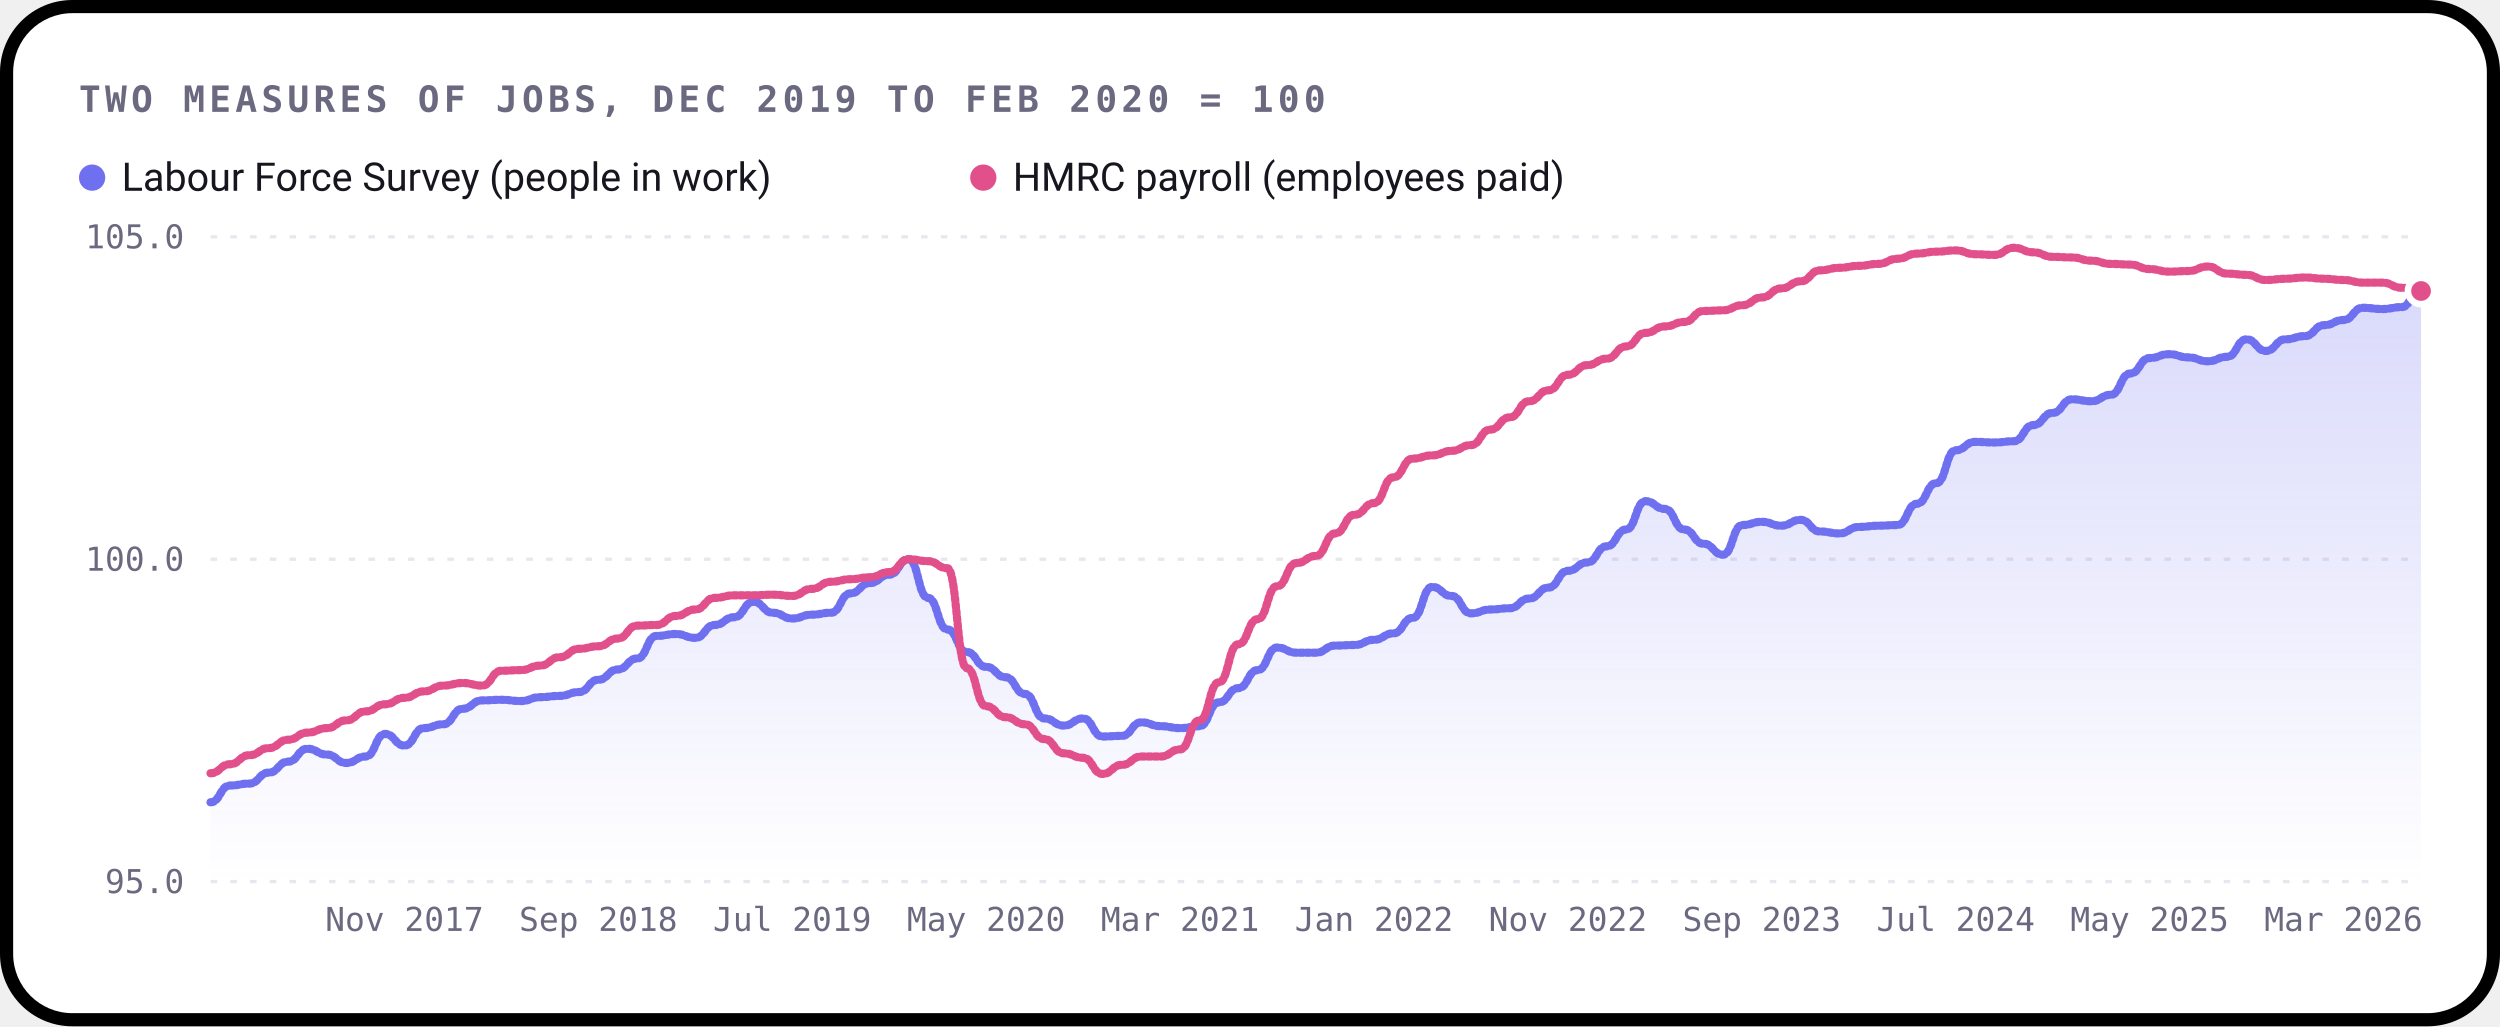
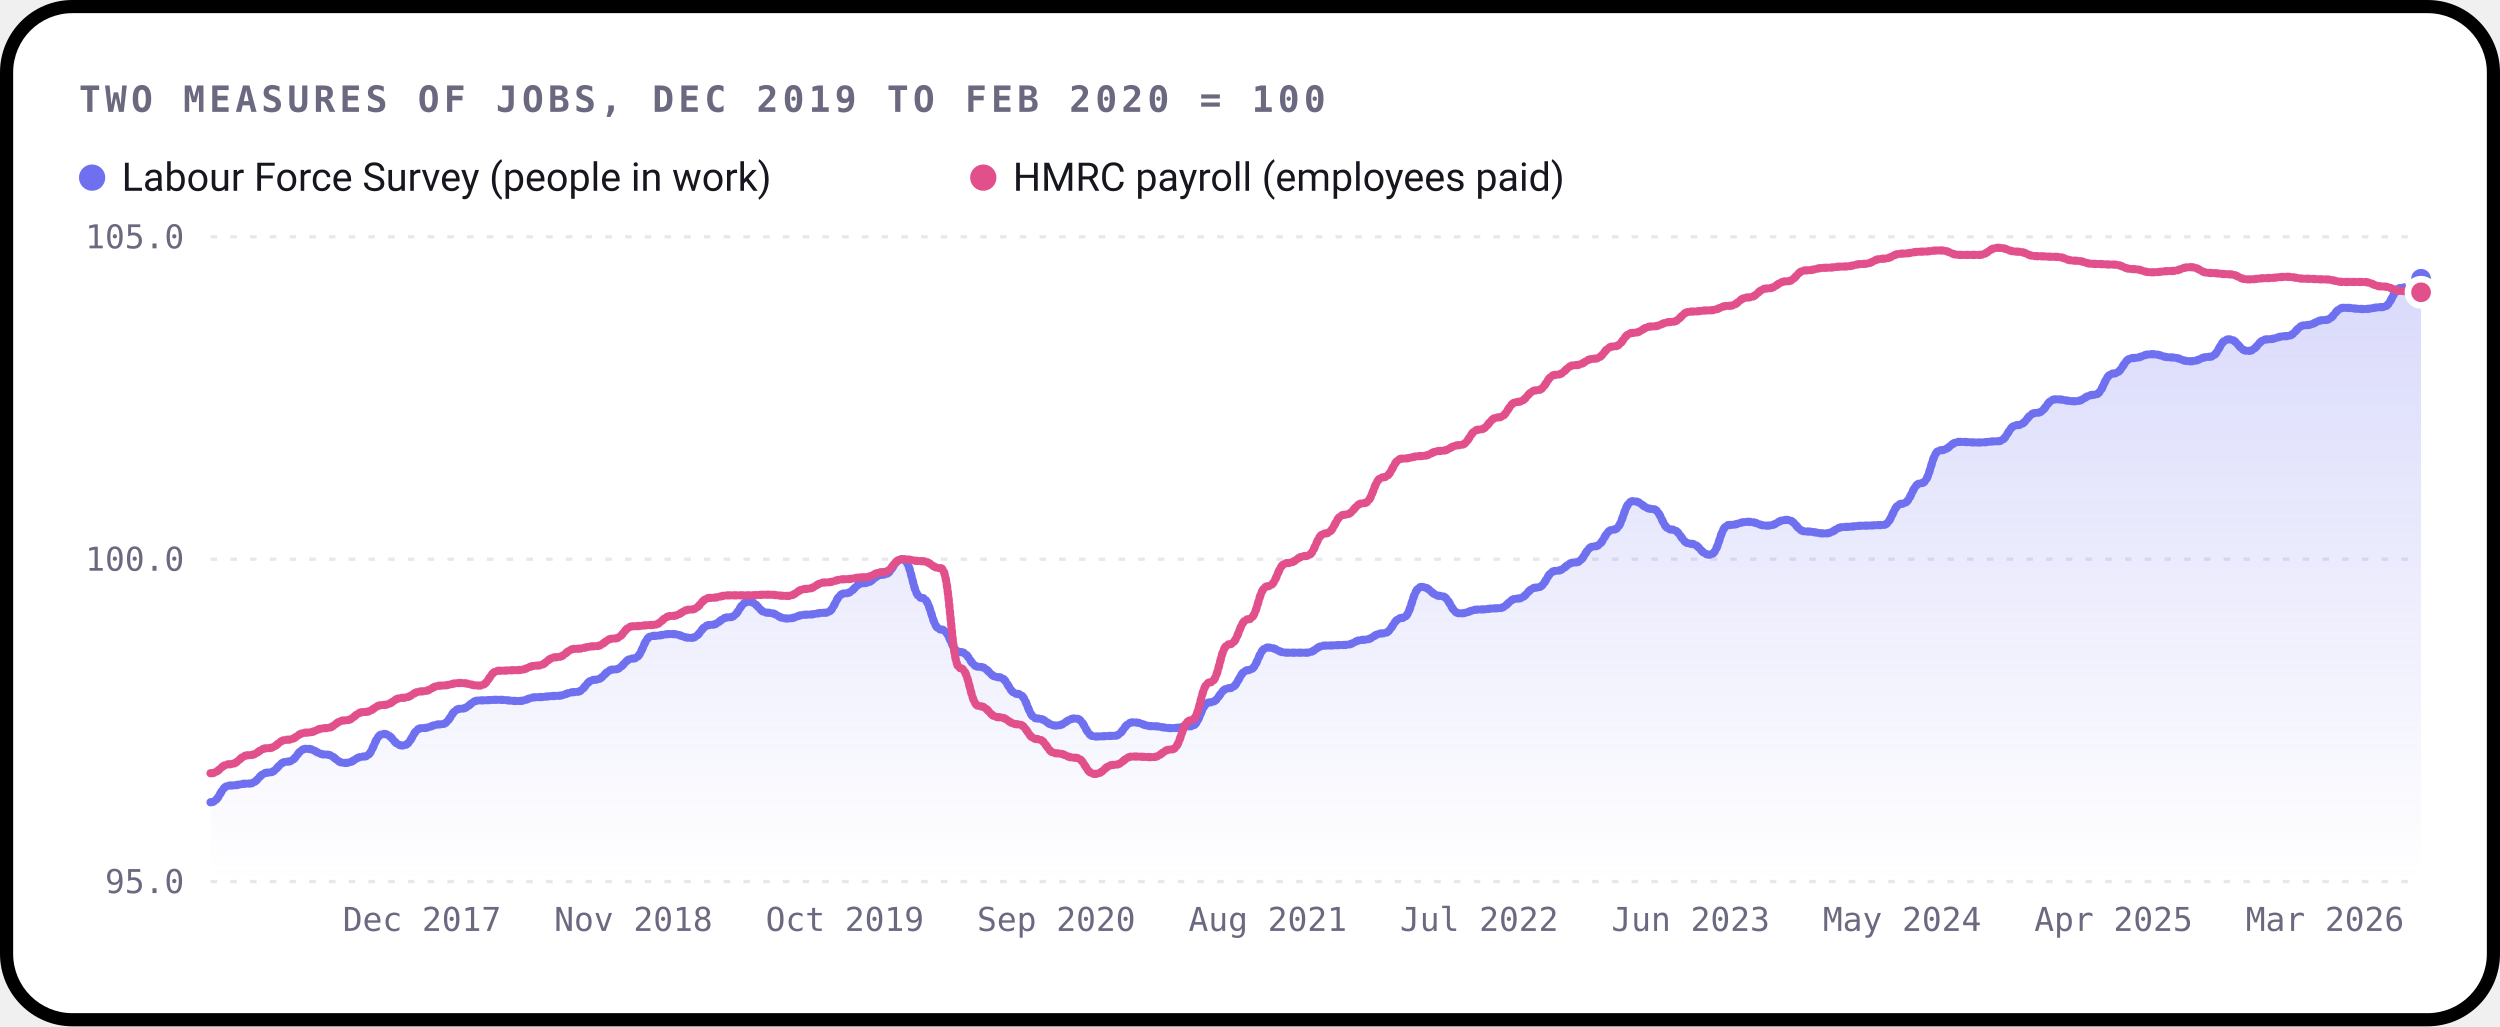
- <svg xmlns="http://www.w3.org/2000/svg" viewBox="0 0 760 312" width="760" height="312" role="img" aria-label="Two measures of jobs, Dec 2019 to Feb 2020 = 100: 2 series over 115 points">
+ <svg xmlns="http://www.w3.org/2000/svg" viewBox="0 0 760 312" width="760" height="312" role="img" aria-label="Two measures of jobs, Dec 2019 to Feb 2020 = 100: 2 series over 116 points">
  <rect width="760" height="312" rx="22" fill="#000000" />
  <rect x="4" y="4" width="752" height="304" rx="18" fill="#ffffff" />
  <text x="24" y="34" fill="#6b6980" font-family="ui-monospace,SFMono-Regular,Menlo,Consolas,monospace" font-size="11" font-weight="600" letter-spacing="1.3">TWO MEASURES OF JOBS, DEC 2019 TO FEB 2020 = 100</text>
  <circle cx="28" cy="54" r="4" fill="#6E70F0" />
  <text x="37" y="58" fill="#17161f" font-family="ui-sans-serif,system-ui,-apple-system,'Segoe UI',Roboto,Helvetica,Arial,sans-serif" font-size="12">Labour Force Survey (people in work)</text>
  <circle cx="298.92" cy="54" r="4" fill="#E2508C" />
  <text x="307.92" y="58" fill="#17161f" font-family="ui-sans-serif,system-ui,-apple-system,'Segoe UI',Roboto,Helvetica,Arial,sans-serif" font-size="12">HMRC payroll (employees paid)</text>
  <line x1="64" x2="736" y1="268" y2="268" stroke="#e8e6ef" stroke-dasharray="2 4" />
  <text x="56" y="271.5" fill="#6b6980" font-family="ui-monospace,SFMono-Regular,Menlo,Consolas,monospace" font-size="10" text-anchor="end">95.0</text>
  <line x1="64" x2="736" y1="170" y2="170" stroke="#e8e6ef" stroke-dasharray="2 4" />
  <text x="56" y="173.5" fill="#6b6980" font-family="ui-monospace,SFMono-Regular,Menlo,Consolas,monospace" font-size="10" text-anchor="end">100.0</text>
  <line x1="64" x2="736" y1="72" y2="72" stroke="#e8e6ef" stroke-dasharray="2 4" />
  <text x="56" y="75.5" fill="#6b6980" font-family="ui-monospace,SFMono-Regular,Menlo,Consolas,monospace" font-size="10" text-anchor="end">105.0</text>
  <text x="64" y="283" fill="#6b6980" font-family="ui-monospace,SFMono-Regular,Menlo,Consolas,monospace" font-size="10" text-anchor="start" />
-   <text x="122.95" y="283" fill="#6b6980" font-family="ui-monospace,SFMono-Regular,Menlo,Consolas,monospace" font-size="10" text-anchor="middle">Nov 2017</text>
-   <text x="181.89" y="283" fill="#6b6980" font-family="ui-monospace,SFMono-Regular,Menlo,Consolas,monospace" font-size="10" text-anchor="middle">Sep 2018</text>
-   <text x="240.84" y="283" fill="#6b6980" font-family="ui-monospace,SFMono-Regular,Menlo,Consolas,monospace" font-size="10" text-anchor="middle">Jul 2019</text>
-   <text x="299.79" y="283" fill="#6b6980" font-family="ui-monospace,SFMono-Regular,Menlo,Consolas,monospace" font-size="10" text-anchor="middle">May 2020</text>
-   <text x="358.74" y="283" fill="#6b6980" font-family="ui-monospace,SFMono-Regular,Menlo,Consolas,monospace" font-size="10" text-anchor="middle">Mar 2021</text>
-   <text x="417.68" y="283" fill="#6b6980" font-family="ui-monospace,SFMono-Regular,Menlo,Consolas,monospace" font-size="10" text-anchor="middle">Jan 2022</text>
-   <text x="476.63" y="283" fill="#6b6980" font-family="ui-monospace,SFMono-Regular,Menlo,Consolas,monospace" font-size="10" text-anchor="middle">Nov 2022</text>
-   <text x="535.58" y="283" fill="#6b6980" font-family="ui-monospace,SFMono-Regular,Menlo,Consolas,monospace" font-size="10" text-anchor="middle">Sep 2023</text>
-   <text x="594.53" y="283" fill="#6b6980" font-family="ui-monospace,SFMono-Regular,Menlo,Consolas,monospace" font-size="10" text-anchor="middle">Jul 2024</text>
-   <text x="653.47" y="283" fill="#6b6980" font-family="ui-monospace,SFMono-Regular,Menlo,Consolas,monospace" font-size="10" text-anchor="middle">May 2025</text>
-   <text x="712.42" y="283" fill="#6b6980" font-family="ui-monospace,SFMono-Regular,Menlo,Consolas,monospace" font-size="10" text-anchor="middle">Mar 2026</text>
+   <text x="128.28" y="283" fill="#6b6980" font-family="ui-monospace,SFMono-Regular,Menlo,Consolas,monospace" font-size="10" text-anchor="middle">Dec 2017</text>
+   <text x="192.56" y="283" fill="#6b6980" font-family="ui-monospace,SFMono-Regular,Menlo,Consolas,monospace" font-size="10" text-anchor="middle">Nov 2018</text>
+   <text x="256.83" y="283" fill="#6b6980" font-family="ui-monospace,SFMono-Regular,Menlo,Consolas,monospace" font-size="10" text-anchor="middle">Oct 2019</text>
+   <text x="321.11" y="283" fill="#6b6980" font-family="ui-monospace,SFMono-Regular,Menlo,Consolas,monospace" font-size="10" text-anchor="middle">Sep 2020</text>
+   <text x="385.39" y="283" fill="#6b6980" font-family="ui-monospace,SFMono-Regular,Menlo,Consolas,monospace" font-size="10" text-anchor="middle">Aug 2021</text>
+   <text x="449.67" y="283" fill="#6b6980" font-family="ui-monospace,SFMono-Regular,Menlo,Consolas,monospace" font-size="10" text-anchor="middle">Jul 2022</text>
+   <text x="513.95" y="283" fill="#6b6980" font-family="ui-monospace,SFMono-Regular,Menlo,Consolas,monospace" font-size="10" text-anchor="middle">Jun 2023</text>
+   <text x="578.23" y="283" fill="#6b6980" font-family="ui-monospace,SFMono-Regular,Menlo,Consolas,monospace" font-size="10" text-anchor="middle">May 2024</text>
+   <text x="642.5" y="283" fill="#6b6980" font-family="ui-monospace,SFMono-Regular,Menlo,Consolas,monospace" font-size="10" text-anchor="middle">Apr 2025</text>
+   <text x="706.78" y="283" fill="#6b6980" font-family="ui-monospace,SFMono-Regular,Menlo,Consolas,monospace" font-size="10" text-anchor="middle">Mar 2026</text>
  <defs>
-     <linearGradient id="bzcga9j1n" x1="0" y1="0" x2="0" y2="1">
+     <linearGradient id="bzcg1n8sukg1" x1="0" y1="0" x2="0" y2="1">
      <stop offset="0" stop-color="#6E70F0" stop-opacity=".26" />
      <stop offset="1" stop-color="#6E70F0" stop-opacity="0" />
    </linearGradient>
  </defs>
-   <path d="M64,243.89C66.95,243.89 66.95,238.8 69.89,238.8C72.84,238.8 72.84,238.21 75.79,238.21C78.74,238.21 78.74,234.88 81.68,234.88C84.63,234.88 84.63,231.54 87.58,231.54C90.53,231.54 90.53,227.62 93.47,227.62C96.42,227.62 96.42,229.39 99.37,229.39C102.32,229.39 102.32,231.94 105.26,231.94C108.21,231.94 108.21,229.98 111.16,229.98C114.11,229.98 114.11,223.12 117.05,223.12C120,223.12 120,226.64 122.95,226.64C125.89,226.64 125.89,221.35 128.84,221.35C131.79,221.35 131.79,220.18 134.74,220.18C137.68,220.18 137.68,215.47 140.63,215.47C143.58,215.47 143.58,212.92 146.53,212.92C149.47,212.92 149.47,212.73 152.42,212.73C155.37,212.73 155.37,213.12 158.32,213.12C161.26,213.12 161.26,211.94 164.21,211.94C167.16,211.94 167.16,211.55 170.11,211.55C173.05,211.55 173.05,210.38 176,210.38C178.95,210.38 178.95,206.65 181.89,206.65C184.84,206.65 184.84,203.52 187.79,203.52C190.74,203.52 190.74,200.18 193.68,200.18C196.63,200.18 196.63,193.32 199.58,193.32C202.53,193.32 202.53,192.74 205.47,192.74C208.42,192.74 208.42,193.91 211.37,193.91C214.32,193.91 214.32,189.99 217.26,189.99C220.21,189.99 220.21,187.64 223.16,187.64C226.11,187.64 226.11,182.94 229.05,182.94C232,182.94 232,186.27 234.95,186.27C237.89,186.27 237.89,188.03 240.84,188.03C243.79,188.03 243.79,186.86 246.74,186.86C249.68,186.86 249.68,186.27 252.63,186.27C255.58,186.27 255.58,180.39 258.53,180.39C261.47,180.39 261.47,177.25 264.42,177.25C267.37,177.25 267.37,174.7 270.32,174.7C273.26,174.7 273.26,170 276.21,170C279.16,170 279.16,181.76 282.11,181.76C285.05,181.76 285.05,191.36 288,191.36C290.95,191.36 290.95,198.22 293.89,198.22C296.84,198.22 296.84,202.73 299.79,202.73C302.74,202.73 302.74,205.87 305.68,205.87C308.63,205.87 308.63,210.96 311.58,210.96C314.53,210.96 314.53,218.41 317.47,218.41C320.42,218.41 320.42,220.57 323.37,220.57C326.32,220.57 326.32,218.41 329.26,218.41C332.21,218.41 332.21,223.9 335.16,223.9C338.11,223.9 338.11,223.7 341.05,223.7C344,223.7 344,219.59 346.95,219.59C349.89,219.59 349.89,220.76 352.84,220.76C355.79,220.76 355.79,221.35 358.74,221.35C361.68,221.35 361.68,220.76 364.63,220.76C367.58,220.76 367.58,213.51 370.53,213.51C373.47,213.51 373.47,209.2 376.42,209.2C379.37,209.2 379.37,203.71 382.32,203.71C385.26,203.71 385.26,196.85 388.21,196.85C391.16,196.85 391.16,198.42 394.11,198.42C397.05,198.42 397.05,198.42 400,198.42C402.95,198.42 402.95,196.26 405.89,196.26C408.84,196.26 408.84,196.07 411.79,196.07C414.74,196.07 414.74,194.5 417.68,194.5C420.63,194.5 420.63,192.54 423.58,192.54C426.53,192.54 426.53,187.84 429.47,187.84C432.42,187.84 432.42,178.43 435.37,178.43C438.32,178.43 438.32,181.17 441.26,181.17C444.21,181.17 444.21,186.46 447.16,186.46C450.11,186.46 450.11,185.29 453.05,185.29C456,185.29 456,184.9 458.95,184.9C461.89,184.9 461.89,181.96 464.84,181.96C467.79,181.96 467.79,178.62 470.74,178.62C473.68,178.62 473.68,173.53 476.63,173.53C479.58,173.53 479.58,170.98 482.53,170.98C485.47,170.98 485.47,166.08 488.42,166.08C491.37,166.08 491.37,160.98 494.32,160.98C497.26,160.98 497.26,152.36 500.21,152.36C503.16,152.36 503.16,154.71 506.11,154.71C509.05,154.71 509.05,160.98 512,160.98C514.95,160.98 514.95,165.3 517.89,165.3C520.84,165.3 520.84,168.63 523.79,168.63C526.74,168.63 526.74,159.61 529.68,159.61C532.63,159.61 532.63,158.63 535.58,158.63C538.53,158.63 538.53,159.81 541.47,159.81C544.42,159.81 544.42,158.04 547.37,158.04C550.32,158.04 550.32,161.57 553.26,161.57C556.21,161.57 556.21,162.16 559.16,162.16C562.11,162.16 562.11,160.2 565.05,160.2C568,160.2 568,159.81 570.95,159.81C573.89,159.81 573.89,159.61 576.84,159.61C579.79,159.61 579.79,153.14 582.74,153.14C585.68,153.14 585.68,146.87 588.63,146.87C591.58,146.87 591.58,136.88 594.53,136.88C597.47,136.88 597.47,134.33 600.42,134.33C603.37,134.33 603.37,134.52 606.32,134.52C609.26,134.52 609.26,134.13 612.21,134.13C615.16,134.13 615.16,129.23 618.11,129.23C621.05,129.23 621.05,125.51 624,125.51C626.95,125.51 626.95,121.39 629.89,121.39C632.84,121.39 632.84,121.98 635.79,121.98C638.74,121.98 638.74,120.02 641.68,120.02C644.63,120.02 644.63,113.55 647.58,113.55C650.53,113.55 650.53,108.85 653.47,108.85C656.42,108.85 656.42,107.67 659.37,107.67C662.32,107.67 662.32,108.65 665.26,108.65C668.21,108.65 668.21,109.83 671.16,109.83C674.11,109.83 674.11,108.46 677.05,108.46C680,108.46 680,103.16 682.95,103.16C685.89,103.16 685.89,106.69 688.84,106.69C691.79,106.69 691.79,103.16 694.74,103.16C697.68,103.16 697.68,102.18 700.63,102.18C703.58,102.18 703.58,98.85 706.53,98.85C709.47,98.85 709.47,97.28 712.42,97.28C715.37,97.28 715.37,93.56 718.32,93.56C721.26,93.56 721.26,93.95 724.21,93.95C727.16,93.95 727.16,93.36 730.11,93.36C733.05,93.36 733.05,87.48 736,87.48L736,268L64,268Z" fill="url(#bzcga9j1n)" />
-   <path d="M64,243.89C66.95,243.89 66.95,238.8 69.89,238.8C72.84,238.8 72.84,238.21 75.79,238.21C78.74,238.21 78.74,234.88 81.68,234.88C84.63,234.88 84.63,231.54 87.58,231.54C90.53,231.54 90.53,227.62 93.47,227.62C96.42,227.62 96.42,229.39 99.37,229.39C102.32,229.39 102.32,231.94 105.26,231.94C108.21,231.94 108.21,229.98 111.16,229.98C114.11,229.98 114.11,223.12 117.05,223.12C120,223.12 120,226.64 122.95,226.64C125.89,226.64 125.89,221.35 128.84,221.35C131.79,221.35 131.79,220.18 134.74,220.18C137.68,220.18 137.68,215.47 140.63,215.47C143.58,215.47 143.58,212.92 146.53,212.92C149.47,212.92 149.47,212.73 152.42,212.73C155.37,212.73 155.37,213.12 158.32,213.12C161.26,213.12 161.26,211.94 164.21,211.94C167.16,211.94 167.16,211.55 170.11,211.55C173.05,211.55 173.05,210.38 176,210.38C178.95,210.38 178.95,206.65 181.89,206.65C184.84,206.65 184.84,203.52 187.79,203.52C190.74,203.52 190.74,200.18 193.68,200.18C196.63,200.18 196.63,193.32 199.58,193.32C202.53,193.32 202.53,192.74 205.47,192.74C208.42,192.74 208.42,193.91 211.37,193.91C214.32,193.91 214.32,189.99 217.26,189.99C220.21,189.99 220.21,187.64 223.16,187.64C226.11,187.64 226.11,182.94 229.05,182.94C232,182.94 232,186.27 234.95,186.27C237.89,186.27 237.89,188.03 240.84,188.03C243.79,188.03 243.79,186.86 246.74,186.86C249.68,186.86 249.68,186.27 252.63,186.27C255.58,186.27 255.58,180.39 258.53,180.39C261.47,180.39 261.47,177.25 264.42,177.25C267.37,177.25 267.37,174.7 270.32,174.7C273.26,174.7 273.26,170 276.21,170C279.16,170 279.16,181.76 282.11,181.76C285.05,181.76 285.05,191.36 288,191.36C290.95,191.36 290.95,198.22 293.89,198.22C296.84,198.22 296.84,202.73 299.79,202.73C302.74,202.73 302.74,205.87 305.68,205.87C308.63,205.87 308.63,210.96 311.58,210.96C314.53,210.96 314.53,218.41 317.47,218.41C320.42,218.41 320.42,220.57 323.37,220.57C326.32,220.57 326.32,218.41 329.26,218.41C332.21,218.41 332.21,223.9 335.16,223.9C338.11,223.9 338.11,223.7 341.05,223.7C344,223.7 344,219.59 346.95,219.59C349.89,219.59 349.89,220.76 352.84,220.76C355.79,220.76 355.79,221.35 358.74,221.35C361.68,221.35 361.68,220.76 364.63,220.76C367.58,220.76 367.58,213.51 370.53,213.51C373.47,213.51 373.47,209.2 376.42,209.2C379.37,209.2 379.37,203.71 382.32,203.71C385.26,203.71 385.26,196.85 388.21,196.85C391.16,196.85 391.16,198.42 394.11,198.42C397.05,198.42 397.05,198.42 400,198.42C402.95,198.42 402.95,196.26 405.89,196.26C408.84,196.26 408.84,196.07 411.79,196.07C414.74,196.07 414.74,194.5 417.68,194.5C420.63,194.5 420.63,192.54 423.58,192.54C426.53,192.54 426.53,187.84 429.47,187.84C432.42,187.84 432.42,178.43 435.37,178.43C438.32,178.43 438.32,181.17 441.26,181.17C444.21,181.17 444.21,186.46 447.16,186.46C450.11,186.46 450.11,185.29 453.05,185.29C456,185.29 456,184.9 458.95,184.9C461.89,184.9 461.89,181.96 464.84,181.96C467.79,181.96 467.79,178.62 470.74,178.62C473.68,178.62 473.68,173.53 476.63,173.53C479.58,173.53 479.58,170.98 482.53,170.98C485.47,170.98 485.47,166.08 488.42,166.08C491.37,166.08 491.37,160.98 494.32,160.98C497.26,160.98 497.26,152.36 500.21,152.36C503.16,152.36 503.16,154.71 506.11,154.71C509.05,154.71 509.05,160.98 512,160.98C514.95,160.98 514.95,165.3 517.89,165.3C520.84,165.3 520.84,168.63 523.79,168.63C526.74,168.63 526.74,159.61 529.68,159.61C532.63,159.61 532.63,158.63 535.58,158.63C538.53,158.63 538.53,159.81 541.47,159.81C544.42,159.81 544.42,158.04 547.37,158.04C550.32,158.04 550.32,161.57 553.26,161.57C556.21,161.57 556.21,162.16 559.16,162.16C562.11,162.16 562.11,160.2 565.05,160.2C568,160.2 568,159.81 570.95,159.81C573.89,159.81 573.89,159.61 576.84,159.61C579.79,159.61 579.79,153.14 582.74,153.14C585.68,153.14 585.68,146.87 588.63,146.87C591.58,146.87 591.58,136.88 594.53,136.88C597.47,136.88 597.47,134.33 600.42,134.33C603.37,134.33 603.37,134.52 606.32,134.52C609.26,134.52 609.26,134.13 612.21,134.13C615.16,134.13 615.16,129.23 618.11,129.23C621.05,129.23 621.05,125.51 624,125.51C626.95,125.51 626.95,121.39 629.89,121.39C632.84,121.39 632.84,121.98 635.79,121.98C638.74,121.98 638.74,120.02 641.68,120.02C644.63,120.02 644.63,113.55 647.58,113.55C650.53,113.55 650.53,108.85 653.47,108.85C656.42,108.85 656.42,107.67 659.37,107.67C662.32,107.67 662.32,108.65 665.26,108.65C668.21,108.65 668.21,109.83 671.16,109.83C674.11,109.83 674.11,108.46 677.05,108.46C680,108.46 680,103.16 682.95,103.16C685.89,103.16 685.89,106.69 688.84,106.69C691.79,106.69 691.79,103.16 694.74,103.16C697.68,103.16 697.68,102.18 700.63,102.18C703.58,102.18 703.58,98.85 706.53,98.85C709.47,98.85 709.47,97.28 712.42,97.28C715.37,97.28 715.37,93.56 718.32,93.56C721.26,93.56 721.26,93.95 724.21,93.95C727.16,93.95 727.16,93.36 730.11,93.36C733.05,93.36 733.05,87.48 736,87.48" fill="none" stroke="#6E70F0" stroke-width="2.5" stroke-linecap="round" stroke-linejoin="round" pathLength="1" style="stroke-dasharray:1" />
-   <circle cx="736" cy="87.48" r="4" fill="#6E70F0" stroke="#ffffff" stroke-width="2" />
-   <path d="M64,235.07C66.95,235.07 66.95,232.33 69.89,232.33C72.84,232.33 72.84,229.58 75.79,229.58C78.74,229.58 78.74,227.43 81.68,227.43C84.63,227.43 84.63,224.88 87.58,224.88C90.53,224.88 90.53,222.72 93.47,222.72C96.42,222.72 96.42,221.35 99.37,221.35C102.32,221.35 102.32,219 105.26,219C108.21,219 108.21,216.26 111.16,216.26C114.11,216.26 114.11,214.1 117.05,214.1C120,214.1 120,212.14 122.95,212.14C125.89,212.14 125.89,210.18 128.84,210.18C131.79,210.18 131.79,208.42 134.74,208.42C137.68,208.42 137.68,207.63 140.63,207.63C143.58,207.63 143.58,208.42 146.53,208.42C149.47,208.42 149.47,203.91 152.42,203.91C155.37,203.91 155.37,203.71 158.32,203.71C161.26,203.71 161.26,202.34 164.21,202.34C167.16,202.34 167.16,199.79 170.11,199.79C173.05,199.79 173.05,197.24 176,197.24C178.95,197.24 178.95,196.46 181.89,196.46C184.84,196.46 184.84,194.11 187.79,194.11C190.74,194.11 190.74,190.19 193.68,190.19C196.63,190.19 196.63,189.99 199.58,189.99C202.53,189.99 202.53,187.25 205.47,187.25C208.42,187.25 208.42,185.29 211.37,185.29C214.32,185.29 214.32,181.76 217.26,181.76C220.21,181.76 220.21,180.98 223.16,180.98C226.11,180.98 226.11,180.98 229.05,180.98C232,180.98 232,180.78 234.95,180.78C237.89,180.78 237.89,181.17 240.84,181.17C243.79,181.17 243.79,179.02 246.74,179.02C249.68,179.02 249.68,176.86 252.63,176.86C255.58,176.86 255.58,176.08 258.53,176.08C261.47,176.08 261.47,175.49 264.42,175.49C267.37,175.49 267.37,173.92 270.32,173.92C273.26,173.92 273.26,170 276.21,170C279.16,170 279.16,170.59 282.11,170.59C285.05,170.59 285.05,172.74 288,172.74C290.95,172.74 290.95,203.12 293.89,203.12C296.84,203.12 296.84,214.69 299.79,214.69C302.74,214.69 302.74,218.02 305.68,218.02C308.63,218.02 308.63,220.18 311.58,220.18C314.53,220.18 314.53,224.68 317.47,224.68C320.42,224.68 320.42,229 323.37,229C326.32,229 326.32,230.37 329.26,230.37C332.21,230.37 332.21,235.27 335.16,235.27C338.11,235.27 338.11,232.52 341.05,232.52C344,232.52 344,229.98 346.95,229.98C349.89,229.98 349.89,229.98 352.84,229.98C355.79,229.98 355.79,227.82 358.74,227.82C361.68,227.82 361.68,219 364.63,219C367.58,219 367.58,207.44 370.53,207.44C373.47,207.44 373.47,195.87 376.42,195.87C379.37,195.87 379.37,188.23 382.32,188.23C385.26,188.23 385.26,178.23 388.21,178.23C391.16,178.23 391.16,171.18 394.11,171.18C397.05,171.18 397.05,169.02 400,169.02C402.95,169.02 402.95,162.16 405.89,162.16C408.84,162.16 408.84,156.48 411.79,156.48C414.74,156.48 414.74,152.95 417.68,152.95C420.63,152.95 420.63,145.11 423.58,145.11C426.53,145.11 426.53,139.42 429.47,139.42C432.42,139.42 432.42,138.44 435.37,138.44C438.32,138.44 438.32,137.07 441.26,137.07C444.21,137.07 444.21,135.31 447.16,135.31C450.11,135.31 450.11,130.6 453.05,130.6C456,130.6 456,126.88 458.95,126.88C461.89,126.88 461.89,121.98 464.84,121.98C467.79,121.98 467.79,118.65 470.74,118.65C473.68,118.65 473.68,113.94 476.63,113.94C479.58,113.94 479.58,111 482.53,111C485.47,111 485.47,109.04 488.42,109.04C491.37,109.04 491.37,105.32 494.32,105.32C497.26,105.32 497.26,101.2 500.21,101.2C503.16,101.2 503.16,99.24 506.11,99.24C509.05,99.24 509.05,97.87 512,97.87C514.95,97.87 514.95,94.54 517.89,94.54C520.84,94.54 520.84,94.34 523.79,94.34C526.74,94.34 526.74,92.78 529.68,92.78C532.63,92.78 532.63,90.42 535.58,90.42C538.53,90.42 538.53,87.68 541.47,87.68C544.42,87.68 544.42,85.52 547.37,85.52C550.32,85.52 550.32,82.19 553.26,82.19C556.21,82.19 556.21,81.41 559.16,81.41C562.11,81.41 562.11,80.82 565.05,80.82C568,80.82 568,80.23 570.95,80.23C573.89,80.23 573.89,78.66 576.84,78.66C579.79,78.66 579.79,77.1 582.74,77.1C585.68,77.1 585.68,76.51 588.63,76.51C591.58,76.51 591.58,76.12 594.53,76.12C597.47,76.12 597.47,77.29 600.42,77.29C603.37,77.29 603.37,77.49 606.32,77.49C609.26,77.49 609.26,75.33 612.21,75.33C615.16,75.33 615.16,76.7 618.11,76.7C621.05,76.7 621.05,78.08 624,78.08C626.95,78.08 626.95,78.27 629.89,78.27C632.84,78.27 632.84,79.25 635.79,79.25C638.74,79.25 638.74,80.23 641.68,80.23C644.63,80.23 644.63,80.43 647.58,80.43C650.53,80.43 650.53,81.8 653.47,81.8C656.42,81.8 656.42,82.58 659.37,82.58C662.32,82.58 662.32,82.39 665.26,82.39C668.21,82.39 668.21,81.02 671.16,81.02C674.11,81.02 674.11,83.17 677.05,83.17C680,83.17 680,83.56 682.95,83.56C685.89,83.56 685.89,85.13 688.84,85.13C691.79,85.13 691.79,84.74 694.74,84.74C697.68,84.74 697.68,84.35 700.63,84.35C703.58,84.35 703.58,84.74 706.53,84.74C709.47,84.74 709.47,85.13 712.42,85.13C715.37,85.13 715.37,85.92 718.32,85.92C721.26,85.92 721.26,85.92 724.21,85.92C727.16,85.92 727.16,87.48 730.11,87.48C733.05,87.48 733.05,88.46 736,88.46" fill="none" stroke="#E2508C" stroke-width="2.5" stroke-linecap="round" stroke-linejoin="round" pathLength="1" style="stroke-dasharray:1" />
-   <circle cx="736" cy="88.46" r="4" fill="#E2508C" stroke="#ffffff" stroke-width="2" />
+   <path d="M64,243.89C66.92,243.89 66.92,238.8 69.84,238.8C72.77,238.8 72.77,238.21 75.69,238.21C78.61,238.21 78.61,234.88 81.53,234.88C84.45,234.88 84.45,231.54 87.37,231.54C90.3,231.54 90.3,227.62 93.22,227.62C96.14,227.62 96.14,229.39 99.06,229.39C101.98,229.39 101.98,231.94 104.9,231.94C107.83,231.94 107.83,229.98 110.75,229.98C113.67,229.98 113.67,223.12 116.59,223.12C119.51,223.12 119.51,226.64 122.43,226.64C125.36,226.64 125.36,221.35 128.28,221.35C131.2,221.35 131.2,220.18 134.12,220.18C137.04,220.18 137.04,215.47 139.97,215.47C142.89,215.47 142.89,212.92 145.81,212.92C148.73,212.92 148.73,212.73 151.65,212.73C154.57,212.73 154.57,213.12 157.5,213.12C160.42,213.12 160.42,211.94 163.34,211.94C166.26,211.94 166.26,211.55 169.18,211.55C172.1,211.55 172.1,210.38 175.03,210.38C177.95,210.38 177.95,206.65 180.87,206.65C183.79,206.65 183.79,203.52 186.71,203.52C189.63,203.52 189.63,200.18 192.56,200.18C195.48,200.18 195.48,193.32 198.4,193.32C201.32,193.32 201.32,192.74 204.24,192.74C207.17,192.74 207.17,193.91 210.09,193.91C213.01,193.91 213.01,189.99 215.93,189.99C218.85,189.99 218.85,187.64 221.77,187.64C224.7,187.64 224.7,182.94 227.62,182.94C230.54,182.94 230.54,186.27 233.46,186.27C236.38,186.27 236.38,188.03 239.3,188.03C242.23,188.03 242.23,186.86 245.15,186.86C248.07,186.86 248.07,186.27 250.99,186.27C253.91,186.27 253.91,180.39 256.83,180.39C259.76,180.39 259.76,177.25 262.68,177.25C265.6,177.25 265.6,174.7 268.52,174.7C271.44,174.7 271.44,170 274.37,170C277.29,170 277.29,181.76 280.21,181.76C283.13,181.76 283.13,191.36 286.05,191.36C288.97,191.36 288.97,198.22 291.9,198.22C294.82,198.22 294.82,202.73 297.74,202.73C300.66,202.73 300.66,205.87 303.58,205.87C306.5,205.87 306.5,210.96 309.43,210.96C312.35,210.96 312.35,218.41 315.27,218.41C318.19,218.41 318.19,220.57 321.11,220.57C324.03,220.57 324.03,218.41 326.96,218.41C329.88,218.41 329.88,223.9 332.8,223.9C335.72,223.9 335.72,223.7 338.64,223.7C341.57,223.7 341.57,219.59 344.49,219.59C347.41,219.59 347.41,220.76 350.33,220.76C353.25,220.76 353.25,221.35 356.17,221.35C359.1,221.35 359.1,220.76 362.02,220.76C364.94,220.76 364.94,213.51 367.86,213.51C370.78,213.51 370.78,209.2 373.7,209.2C376.63,209.2 376.63,203.71 379.55,203.71C382.47,203.71 382.47,196.85 385.39,196.85C388.31,196.85 388.31,198.42 391.23,198.42C394.16,198.42 394.16,198.42 397.08,198.42C400,198.42 400,196.26 402.92,196.26C405.84,196.26 405.84,196.07 408.77,196.07C411.69,196.07 411.69,194.5 414.61,194.5C417.53,194.5 417.53,192.54 420.45,192.54C423.37,192.54 423.37,187.84 426.3,187.84C429.22,187.84 429.22,178.43 432.14,178.43C435.06,178.43 435.06,181.17 437.98,181.17C440.9,181.17 440.9,186.46 443.83,186.46C446.75,186.46 446.75,185.29 449.67,185.29C452.59,185.29 452.59,184.9 455.51,184.9C458.43,184.9 458.43,181.96 461.36,181.96C464.28,181.96 464.28,178.62 467.2,178.62C470.12,178.62 470.12,173.53 473.04,173.53C475.97,173.53 475.97,170.98 478.89,170.98C481.81,170.98 481.81,166.08 484.73,166.08C487.65,166.08 487.65,160.98 490.57,160.98C493.5,160.98 493.5,152.36 496.42,152.36C499.34,152.36 499.34,154.71 502.26,154.71C505.18,154.71 505.18,160.98 508.1,160.98C511.03,160.98 511.03,165.3 513.95,165.3C516.87,165.3 516.87,168.63 519.79,168.63C522.71,168.63 522.71,159.61 525.63,159.61C528.56,159.61 528.56,158.63 531.48,158.63C534.4,158.63 534.4,159.81 537.32,159.81C540.24,159.81 540.24,158.04 543.17,158.04C546.09,158.04 546.09,161.57 549.01,161.57C551.93,161.57 551.93,162.16 554.85,162.16C557.77,162.16 557.77,160.2 560.7,160.2C563.62,160.2 563.62,159.81 566.54,159.81C569.46,159.81 569.46,159.61 572.38,159.61C575.3,159.61 575.3,153.14 578.23,153.14C581.15,153.14 581.15,146.87 584.07,146.87C586.99,146.87 586.99,136.88 589.91,136.88C592.83,136.88 592.83,134.33 595.76,134.33C598.68,134.33 598.68,134.52 601.6,134.52C604.52,134.52 604.52,134.13 607.44,134.13C610.37,134.13 610.37,129.23 613.29,129.23C616.21,129.23 616.21,125.51 619.13,125.51C622.05,125.51 622.05,121.39 624.97,121.39C627.9,121.39 627.9,121.98 630.82,121.98C633.74,121.98 633.74,120.02 636.66,120.02C639.58,120.02 639.58,113.55 642.5,113.55C645.43,113.55 645.43,108.85 648.35,108.85C651.27,108.85 651.27,107.67 654.19,107.67C657.11,107.67 657.11,108.65 660.03,108.65C662.96,108.65 662.96,109.83 665.88,109.83C668.8,109.83 668.8,108.46 671.72,108.46C674.64,108.46 674.64,103.16 677.57,103.16C680.49,103.16 680.49,106.69 683.41,106.69C686.33,106.69 686.33,103.16 689.25,103.16C692.17,103.16 692.17,102.18 695.1,102.18C698.02,102.18 698.02,98.85 700.94,98.85C703.86,98.85 703.86,97.28 706.78,97.28C709.7,97.28 709.7,93.56 712.63,93.56C715.55,93.56 715.55,93.95 718.47,93.95C721.39,93.95 721.39,93.36 724.31,93.36C727.23,93.36 727.23,87.48 730.16,87.48C733.08,87.48 733.08,84.74 736,84.74L736,268L64,268Z" fill="url(#bzcg1n8sukg1)" />
+   <path d="M64,243.89C66.92,243.89 66.92,238.8 69.84,238.8C72.77,238.8 72.77,238.21 75.69,238.21C78.61,238.21 78.61,234.88 81.53,234.88C84.45,234.88 84.45,231.54 87.37,231.54C90.3,231.54 90.3,227.62 93.22,227.62C96.14,227.62 96.14,229.39 99.06,229.39C101.98,229.39 101.98,231.94 104.9,231.94C107.83,231.94 107.83,229.98 110.75,229.98C113.67,229.98 113.67,223.12 116.59,223.12C119.51,223.12 119.51,226.64 122.43,226.64C125.36,226.64 125.36,221.35 128.28,221.35C131.2,221.35 131.2,220.18 134.12,220.18C137.04,220.18 137.04,215.47 139.97,215.47C142.89,215.47 142.89,212.92 145.81,212.92C148.73,212.92 148.73,212.73 151.65,212.73C154.57,212.73 154.57,213.12 157.5,213.12C160.42,213.12 160.42,211.94 163.34,211.94C166.26,211.94 166.26,211.55 169.18,211.55C172.1,211.55 172.1,210.38 175.03,210.38C177.95,210.38 177.95,206.65 180.87,206.65C183.79,206.65 183.79,203.52 186.71,203.52C189.63,203.52 189.63,200.18 192.56,200.18C195.48,200.18 195.48,193.32 198.4,193.32C201.32,193.32 201.32,192.74 204.24,192.74C207.17,192.74 207.17,193.91 210.09,193.91C213.01,193.91 213.01,189.99 215.93,189.99C218.85,189.99 218.85,187.64 221.77,187.64C224.7,187.64 224.7,182.94 227.62,182.94C230.54,182.94 230.54,186.27 233.46,186.27C236.38,186.27 236.38,188.03 239.3,188.03C242.23,188.03 242.23,186.86 245.15,186.86C248.07,186.86 248.07,186.27 250.99,186.27C253.91,186.27 253.91,180.39 256.83,180.39C259.76,180.39 259.76,177.25 262.68,177.25C265.6,177.25 265.6,174.7 268.52,174.7C271.44,174.7 271.44,170 274.37,170C277.29,170 277.29,181.76 280.21,181.76C283.13,181.76 283.13,191.36 286.05,191.36C288.97,191.36 288.97,198.22 291.9,198.22C294.82,198.22 294.82,202.73 297.74,202.73C300.66,202.73 300.66,205.87 303.58,205.87C306.5,205.87 306.5,210.96 309.43,210.96C312.35,210.96 312.35,218.41 315.27,218.41C318.19,218.41 318.19,220.57 321.11,220.57C324.03,220.57 324.03,218.41 326.96,218.41C329.88,218.41 329.88,223.9 332.8,223.9C335.72,223.9 335.72,223.7 338.64,223.7C341.57,223.7 341.57,219.59 344.49,219.59C347.41,219.59 347.41,220.76 350.33,220.76C353.25,220.76 353.25,221.35 356.17,221.35C359.1,221.35 359.1,220.76 362.02,220.76C364.94,220.76 364.94,213.51 367.86,213.51C370.78,213.51 370.78,209.2 373.7,209.2C376.63,209.2 376.63,203.71 379.55,203.71C382.47,203.71 382.47,196.85 385.39,196.85C388.31,196.85 388.31,198.42 391.23,198.42C394.16,198.42 394.16,198.42 397.08,198.42C400,198.42 400,196.26 402.92,196.26C405.84,196.26 405.84,196.07 408.77,196.07C411.69,196.07 411.69,194.5 414.61,194.5C417.53,194.5 417.53,192.54 420.45,192.54C423.37,192.54 423.37,187.84 426.3,187.84C429.22,187.84 429.22,178.43 432.14,178.43C435.06,178.43 435.06,181.17 437.98,181.17C440.9,181.17 440.9,186.46 443.83,186.46C446.75,186.46 446.75,185.29 449.67,185.29C452.59,185.29 452.59,184.9 455.51,184.9C458.43,184.9 458.43,181.96 461.36,181.96C464.28,181.96 464.28,178.62 467.2,178.62C470.12,178.62 470.12,173.53 473.04,173.53C475.97,173.53 475.97,170.98 478.89,170.98C481.81,170.98 481.81,166.08 484.73,166.08C487.65,166.08 487.65,160.98 490.57,160.98C493.5,160.98 493.5,152.36 496.42,152.36C499.34,152.36 499.34,154.71 502.26,154.71C505.18,154.71 505.18,160.98 508.1,160.98C511.03,160.98 511.03,165.3 513.95,165.3C516.87,165.3 516.87,168.63 519.79,168.63C522.71,168.63 522.71,159.61 525.63,159.61C528.56,159.61 528.56,158.63 531.48,158.63C534.4,158.63 534.4,159.81 537.32,159.81C540.24,159.81 540.24,158.04 543.17,158.04C546.09,158.04 546.09,161.57 549.01,161.57C551.93,161.57 551.93,162.16 554.85,162.16C557.77,162.16 557.77,160.2 560.7,160.2C563.62,160.2 563.62,159.81 566.54,159.81C569.46,159.81 569.46,159.61 572.38,159.61C575.3,159.61 575.3,153.14 578.23,153.14C581.15,153.14 581.15,146.87 584.07,146.87C586.99,146.87 586.99,136.88 589.91,136.88C592.83,136.88 592.83,134.33 595.76,134.33C598.68,134.33 598.68,134.52 601.6,134.52C604.52,134.52 604.52,134.13 607.44,134.13C610.37,134.13 610.37,129.23 613.29,129.23C616.21,129.23 616.21,125.51 619.13,125.51C622.05,125.51 622.05,121.39 624.97,121.39C627.9,121.39 627.9,121.98 630.82,121.98C633.74,121.98 633.74,120.02 636.66,120.02C639.58,120.02 639.58,113.55 642.5,113.55C645.43,113.55 645.43,108.85 648.35,108.85C651.27,108.85 651.27,107.67 654.19,107.67C657.11,107.67 657.11,108.65 660.03,108.65C662.96,108.65 662.96,109.83 665.88,109.83C668.8,109.83 668.8,108.46 671.72,108.46C674.64,108.46 674.64,103.16 677.57,103.16C680.49,103.16 680.49,106.69 683.41,106.69C686.33,106.69 686.33,103.16 689.25,103.16C692.17,103.16 692.17,102.18 695.1,102.18C698.02,102.18 698.02,98.85 700.94,98.85C703.86,98.85 703.86,97.28 706.78,97.28C709.7,97.28 709.7,93.56 712.63,93.56C715.55,93.56 715.55,93.95 718.47,93.95C721.39,93.95 721.39,93.36 724.31,93.36C727.23,93.36 727.23,87.48 730.16,87.48C733.08,87.48 733.08,84.74 736,84.74" fill="none" stroke="#6E70F0" stroke-width="2.5" stroke-linecap="round" stroke-linejoin="round" pathLength="1" style="stroke-dasharray:1" />
+   <circle cx="736" cy="84.74" r="4" fill="#6E70F0" stroke="#ffffff" stroke-width="2" />
+   <path d="M64,235.07C66.92,235.07 66.92,232.33 69.84,232.33C72.77,232.33 72.77,229.58 75.69,229.58C78.61,229.58 78.61,227.43 81.53,227.43C84.45,227.43 84.45,224.88 87.37,224.88C90.3,224.88 90.3,222.72 93.22,222.72C96.14,222.72 96.14,221.35 99.06,221.35C101.98,221.35 101.98,219 104.9,219C107.83,219 107.83,216.45 110.75,216.45C113.67,216.45 113.67,214.3 116.59,214.3C119.51,214.3 119.51,212.14 122.43,212.14C125.36,212.14 125.36,210.18 128.28,210.18C131.2,210.18 131.2,208.42 134.12,208.42C137.04,208.42 137.04,207.63 139.97,207.63C142.89,207.63 142.89,208.42 145.81,208.42C148.73,208.42 148.73,203.91 151.65,203.91C154.57,203.91 154.57,203.71 157.5,203.71C160.42,203.71 160.42,202.34 163.34,202.34C166.26,202.34 166.26,199.79 169.18,199.79C172.1,199.79 172.1,197.24 175.03,197.24C177.95,197.24 177.95,196.46 180.87,196.46C183.79,196.46 183.79,194.11 186.71,194.11C189.63,194.11 189.63,190.38 192.56,190.38C195.48,190.38 195.48,189.99 198.4,189.99C201.32,189.99 201.32,187.25 204.24,187.25C207.17,187.25 207.17,185.29 210.09,185.29C213.01,185.29 213.01,181.76 215.93,181.76C218.85,181.76 218.85,180.98 221.77,180.98C224.7,180.98 224.7,180.98 227.62,180.98C230.54,180.98 230.54,180.78 233.46,180.78C236.38,180.78 236.38,181.17 239.3,181.17C242.23,181.17 242.23,179.02 245.15,179.02C248.07,179.02 248.07,177.06 250.99,177.06C253.91,177.06 253.91,176.08 256.83,176.08C259.76,176.08 259.76,175.49 262.68,175.49C265.6,175.49 265.6,173.92 268.52,173.92C271.44,173.92 271.44,170 274.37,170C277.29,170 277.29,170.59 280.21,170.59C283.13,170.59 283.13,172.74 286.05,172.74C288.97,172.74 288.97,203.12 291.9,203.12C294.82,203.12 294.82,214.69 297.74,214.69C300.66,214.69 300.66,218.02 303.58,218.02C306.5,218.02 306.5,220.18 309.43,220.18C312.35,220.18 312.35,224.68 315.27,224.68C318.19,224.68 318.19,229 321.11,229C324.03,229 324.03,230.37 326.96,230.37C329.88,230.37 329.88,235.27 332.8,235.27C335.72,235.27 335.72,232.52 338.64,232.52C341.57,232.52 341.57,229.98 344.49,229.98C347.41,229.98 347.41,230.17 350.33,230.17C353.25,230.17 353.25,227.82 356.17,227.82C359.1,227.82 359.1,219 362.02,219C364.94,219 364.94,207.44 367.86,207.44C370.78,207.44 370.78,195.87 373.7,195.87C376.63,195.87 376.63,188.23 379.55,188.23C382.47,188.23 382.47,178.23 385.39,178.23C388.31,178.23 388.31,171.18 391.23,171.18C394.16,171.18 394.16,169.02 397.08,169.02C400,169.02 400,162.16 402.92,162.16C405.84,162.16 405.84,156.48 408.77,156.48C411.69,156.48 411.69,152.95 414.61,152.95C417.53,152.95 417.53,145.11 420.45,145.11C423.37,145.11 423.37,139.42 426.3,139.42C429.22,139.42 429.22,138.64 432.14,138.64C435.06,138.64 435.06,137.07 437.98,137.07C440.9,137.07 440.9,135.31 443.83,135.31C446.75,135.31 446.75,130.6 449.67,130.6C452.59,130.6 452.59,126.88 455.51,126.88C458.43,126.88 458.43,122.18 461.36,122.18C464.28,122.18 464.28,118.65 467.2,118.65C470.12,118.65 470.12,113.94 473.04,113.94C475.97,113.94 475.97,111 478.89,111C481.81,111 481.81,109.04 484.73,109.04C487.65,109.04 487.65,105.32 490.57,105.32C493.5,105.32 493.5,101.2 496.42,101.2C499.34,101.2 499.34,99.24 502.26,99.24C505.18,99.24 505.18,97.87 508.1,97.87C511.03,97.87 511.03,94.74 513.95,94.74C516.87,94.74 516.87,94.34 519.79,94.34C522.71,94.34 522.71,92.97 525.63,92.97C528.56,92.97 528.56,90.42 531.48,90.42C534.4,90.42 534.4,87.68 537.32,87.68C540.24,87.68 540.24,85.52 543.17,85.52C546.09,85.52 546.09,82.19 549.01,82.19C551.93,82.19 551.93,81.41 554.85,81.41C557.77,81.41 557.77,81.02 560.7,81.02C563.62,81.02 563.62,80.23 566.54,80.23C569.46,80.23 569.46,78.66 572.38,78.66C575.3,78.66 575.3,77.1 578.23,77.1C581.15,77.1 581.15,76.51 584.07,76.51C586.99,76.51 586.99,76.12 589.91,76.12C592.83,76.12 592.83,77.49 595.76,77.49C598.68,77.49 598.68,77.49 601.6,77.49C604.52,77.49 604.52,75.33 607.44,75.33C610.37,75.33 610.37,76.51 613.29,76.51C616.21,76.51 616.21,77.88 619.13,77.88C622.05,77.88 622.05,78.08 624.97,78.08C627.9,78.08 627.9,79.25 630.82,79.25C633.74,79.25 633.74,80.23 636.66,80.23C639.58,80.23 639.58,80.43 642.5,80.43C645.43,80.43 645.43,81.8 648.35,81.8C651.27,81.8 651.27,82.78 654.19,82.78C657.11,82.78 657.11,82.39 660.03,82.39C662.96,82.39 662.96,81.21 665.88,81.21C668.8,81.21 668.8,82.98 671.72,82.98C674.64,82.98 674.64,83.37 677.57,83.37C680.49,83.37 680.49,84.94 683.41,84.94C686.33,84.94 686.33,84.54 689.25,84.54C692.17,84.54 692.17,84.15 695.1,84.15C698.02,84.15 698.02,84.74 700.94,84.74C703.86,84.74 703.86,84.94 706.78,84.94C709.7,84.94 709.7,85.72 712.63,85.72C715.55,85.72 715.55,85.72 718.47,85.72C721.39,85.72 721.39,87.09 724.31,87.09C727.23,87.09 727.23,88.46 730.16,88.46C733.08,88.46 733.08,88.86 736,88.86" fill="none" stroke="#E2508C" stroke-width="2.5" stroke-linecap="round" stroke-linejoin="round" pathLength="1" style="stroke-dasharray:1" />
+   <circle cx="736" cy="88.86" r="4" fill="#E2508C" stroke="#ffffff" stroke-width="2" />
</svg>
